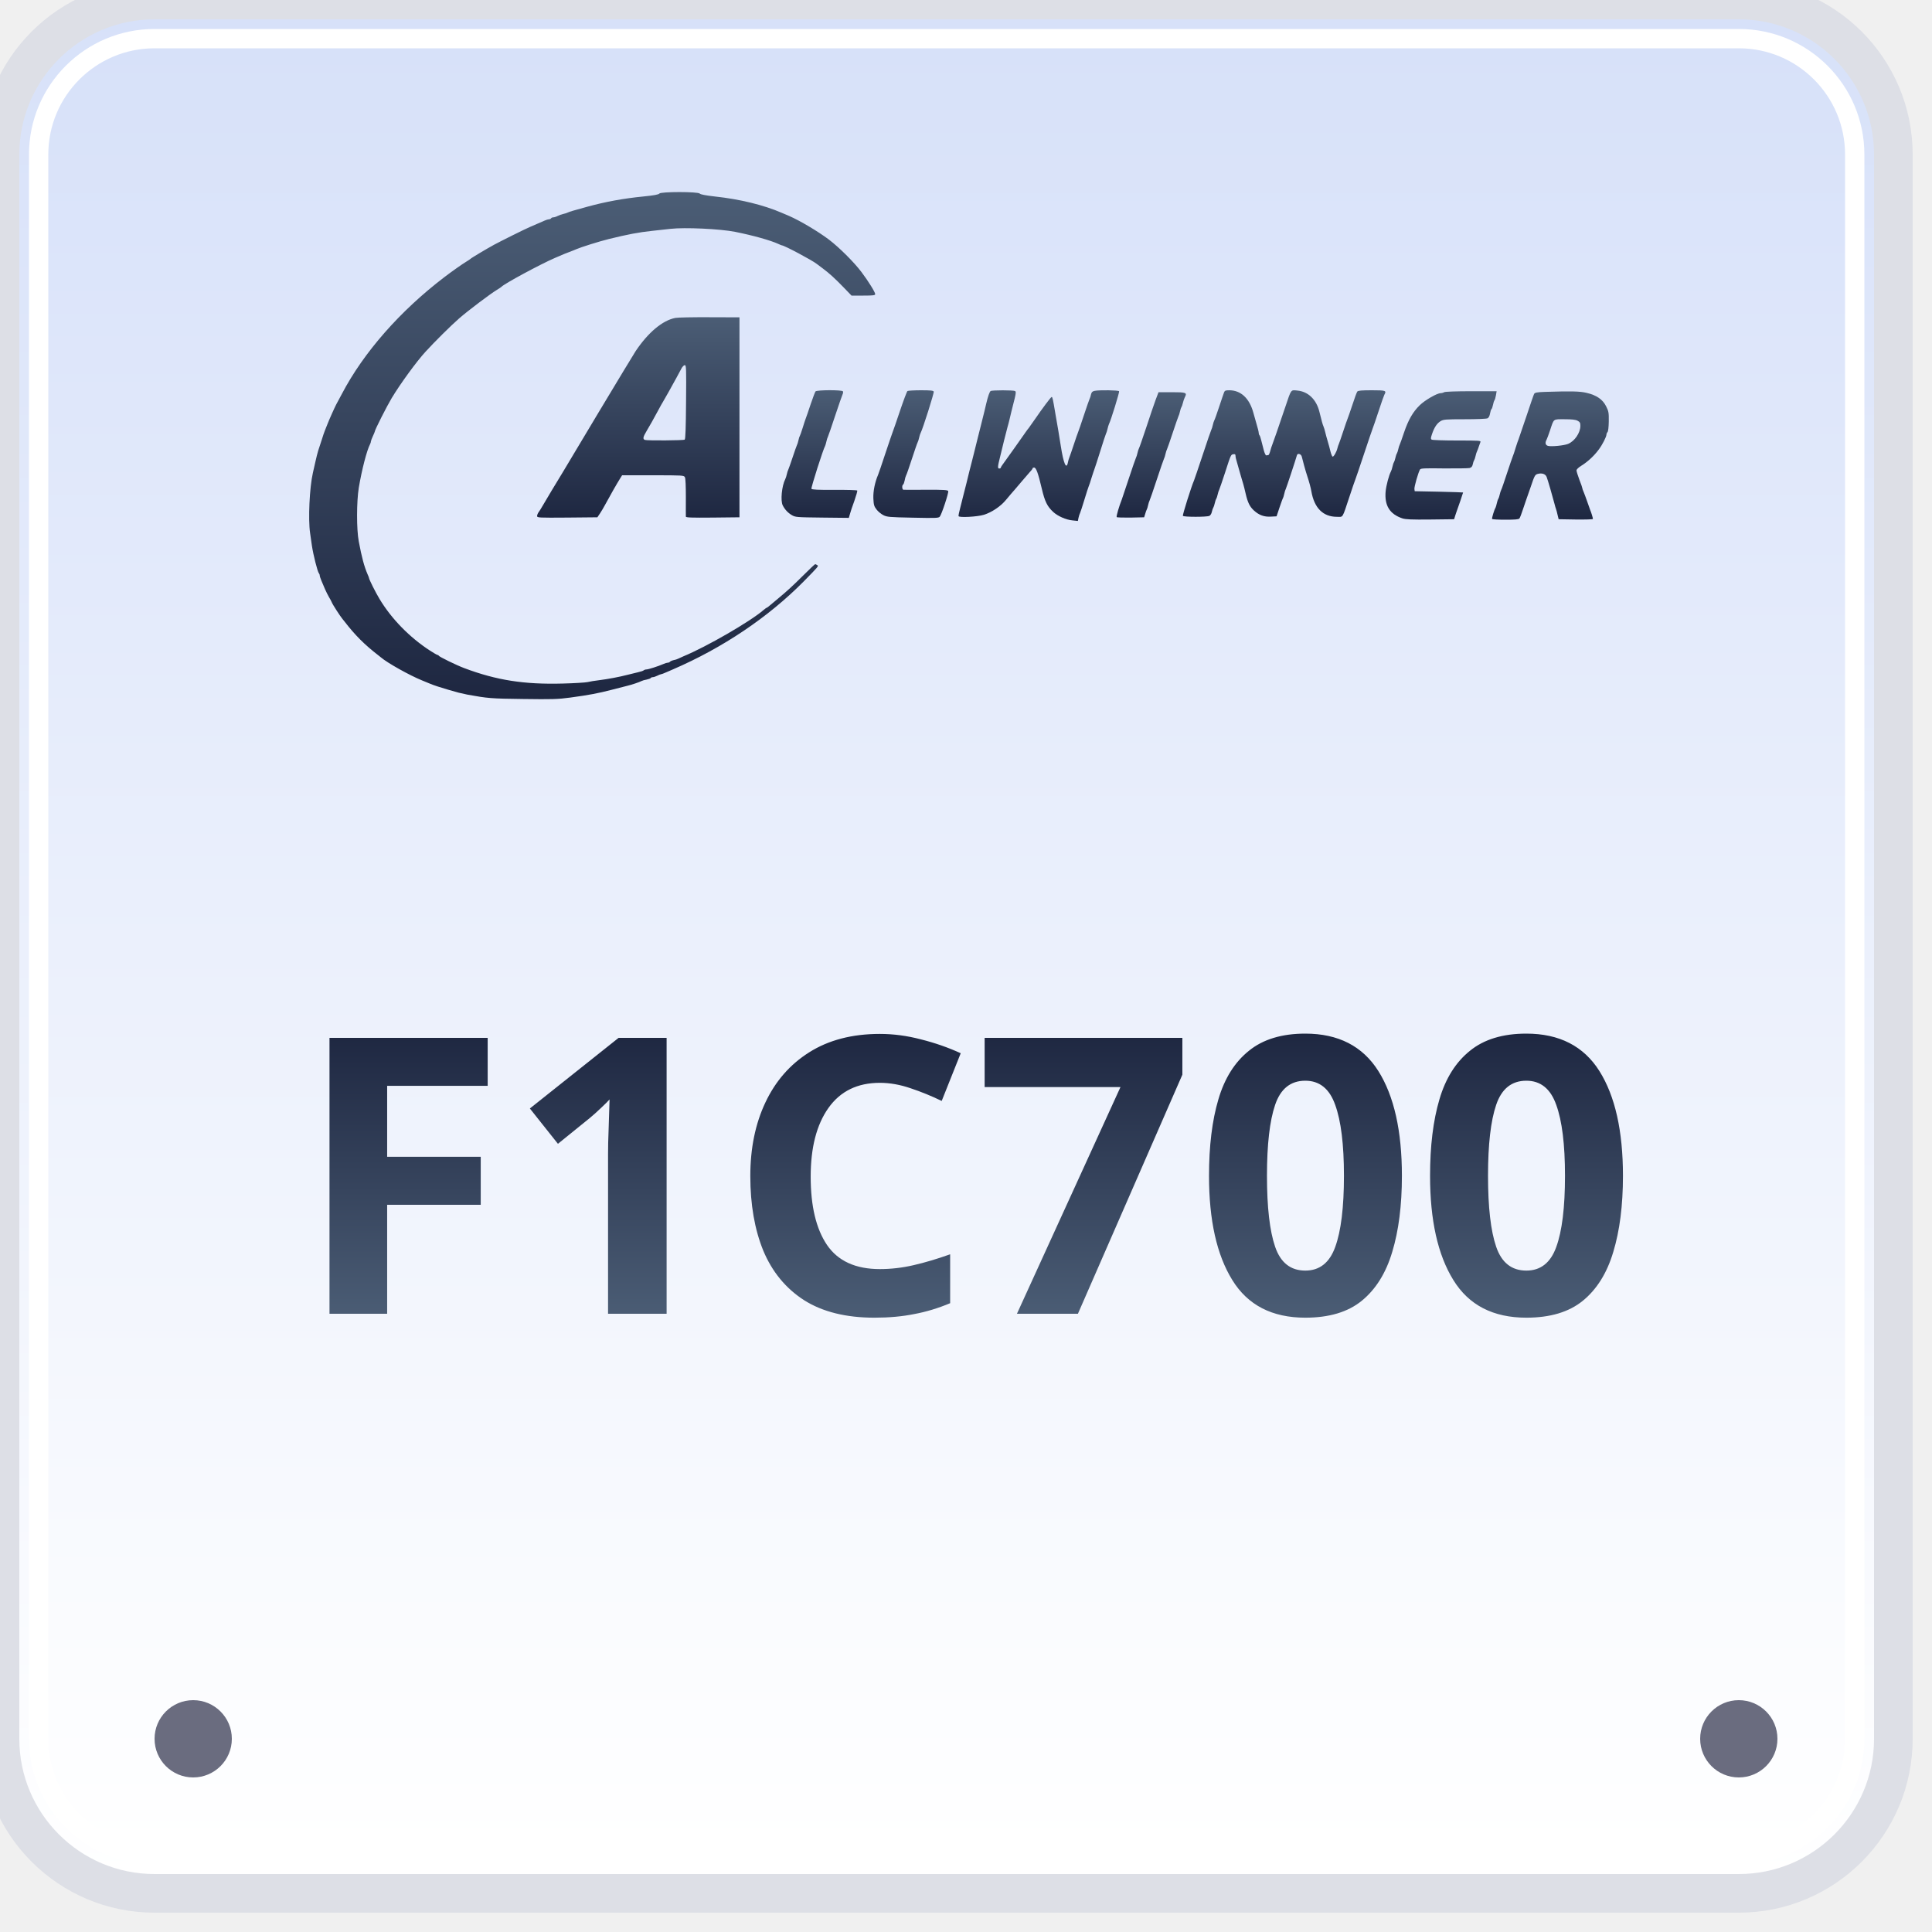
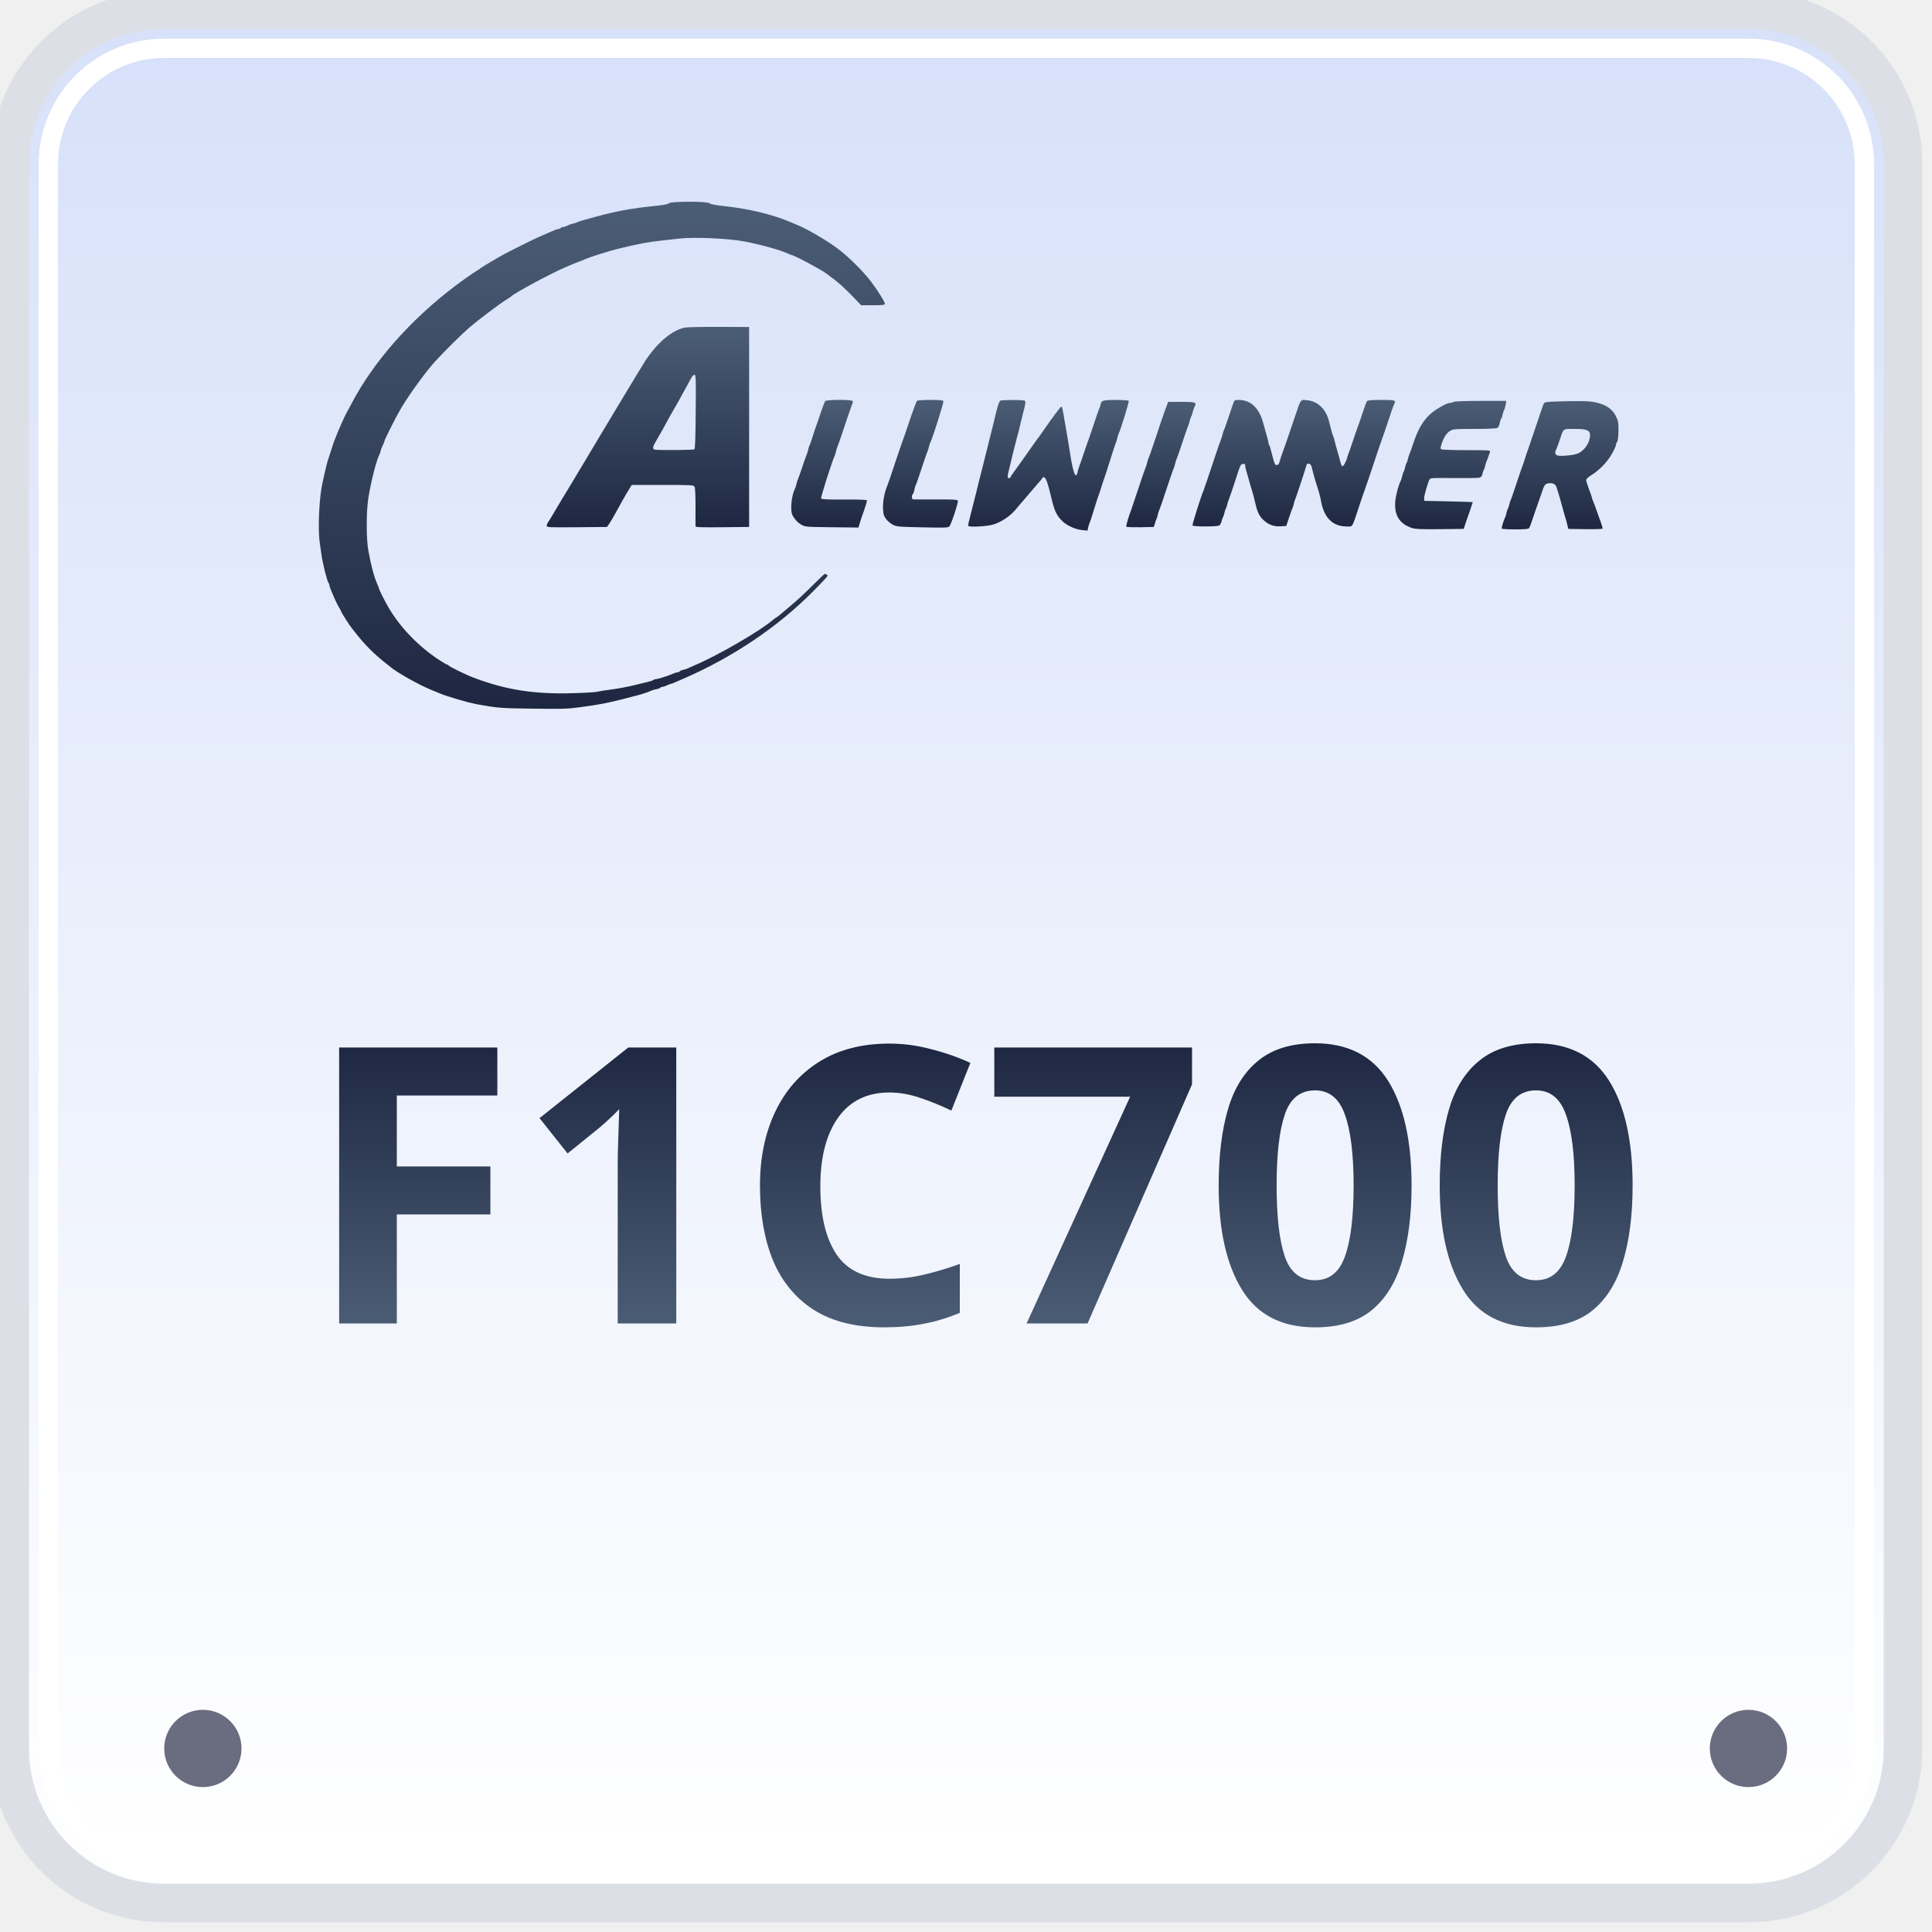
<svg xmlns="http://www.w3.org/2000/svg" width="100" height="100">
  <defs>
    <linearGradient id="soc_bg" x1="0%" y1="0%" x2="0%" y2="100%">
      <stop offset="0%" style="stop-color:#d7e1f9;stop-opacity:1" />
      <stop offset="100%" style="stop-color:#ffffff;stop-opacity:1" />
    </linearGradient>
    <linearGradient id="soc_name" x1="0%" y1="0%" x2="0%" y2="100%">
      <stop offset="0%" style="stop-color:#1e2741;stop-opacity:1" />
      <stop offset="100%" style="stop-color:#4b5d75;stop-opacity:1" />
    </linearGradient>
  </defs>
-   <rect width="98" height="98" fill="url(#soc_bg)" rx="8" stroke="#dddfe6" stroke-width="2" />
-   <rect x="2" y="2" width="94" height="94" fill="url(#soc_bg)" rx="6" stroke="#ffffff" stroke-width="1" />
-   <g transform="translate(16,80) scale(0.005,-0.005)" fill="url(#soc_name)">
-     <path d="M3625 13996 c-7 -10 -56 -19 -165 -30 -205 -20 -395 -55 -580 -106 -139 -38 -187 -52 -200 -59 -9 -5 -30 -12 -49 -16 -18 -4 -44 -13 -59 -21 -15 -8 -35 -14 -44 -14 -9 0 -20 -4 -23 -10 -3 -5 -13 -10 -22 -10 -8 0 -29 -6 -46 -14 -28 -13 -66 -29 -152 -66 -42 -17 -313 -152 -371 -184 -79 -43 -238 -138 -244 -146 -3 -3 -23 -17 -45 -30 -36 -21 -159 -108 -225 -159 -457 -348 -836 -779 -1061 -1209 -27 -50 -53 -100 -59 -110 -15 -28 -76 -164 -90 -202 -7 -19 -19 -48 -26 -65 -7 -16 -22 -61 -34 -100 -12 -38 -28 -88 -36 -110 -7 -22 -20 -74 -29 -115 -9 -41 -21 -93 -26 -115 -35 -152 -50 -481 -29 -622 6 -38 14 -97 19 -133 14 -94 58 -269 72 -284 5 -6 9 -16 9 -24 0 -7 8 -32 18 -55 10 -23 27 -62 37 -87 11 -25 29 -61 40 -80 12 -19 25 -44 29 -54 6 -19 90 -149 111 -173 5 -7 15 -18 20 -25 111 -144 209 -242 353 -353 7 -5 18 -15 25 -20 66 -57 298 -187 427 -239 36 -15 74 -31 85 -35 33 -14 105 -38 185 -61 41 -11 91 -25 110 -31 19 -5 60 -14 90 -20 210 -38 243 -41 575 -45 302 -4 357 -3 490 15 199 27 286 44 430 81 66 17 138 36 160 41 46 11 123 37 146 49 9 5 33 12 53 15 20 4 39 11 42 16 3 5 13 9 22 9 9 0 30 7 46 15 15 8 33 15 38 15 5 0 30 9 56 21 26 11 56 24 67 29 519 224 989 541 1355 911 154 157 156 159 140 169 -8 5 -18 10 -21 10 -4 0 -60 -53 -125 -118 -118 -117 -166 -160 -258 -237 -26 -22 -62 -52 -80 -67 -17 -15 -34 -28 -37 -28 -3 0 -19 -11 -35 -25 -136 -118 -589 -380 -829 -479 -22 -10 -47 -21 -55 -25 -9 -5 -30 -12 -48 -15 -17 -4 -34 -12 -37 -17 -4 -5 -13 -9 -22 -9 -8 0 -29 -6 -46 -14 -50 -22 -155 -56 -175 -56 -10 0 -22 -4 -28 -9 -5 -5 -31 -14 -59 -20 -27 -7 -77 -19 -110 -27 -85 -22 -197 -43 -290 -55 -44 -5 -99 -14 -123 -20 -24 -5 -139 -12 -255 -15 -400 -11 -688 34 -1022 160 -80 30 -258 117 -263 128 -2 5 -8 8 -13 8 -4 0 -40 20 -78 45 -211 137 -399 329 -523 536 -41 68 -108 202 -108 216 0 3 -6 19 -14 36 -36 83 -61 177 -92 342 -24 125 -23 413 0 555 31 185 83 388 117 452 5 10 9 23 9 30 1 7 9 31 20 53 11 22 19 44 20 48 0 17 126 265 176 348 88 146 256 377 349 478 87 96 264 272 347 344 90 79 323 255 393 297 22 13 42 27 45 30 24 30 408 237 555 300 28 12 59 25 70 30 11 5 45 19 75 30 30 11 64 25 75 30 50 22 238 81 335 105 203 50 310 70 450 85 52 6 138 15 190 21 150 17 513 0 670 -31 185 -37 367 -88 447 -125 17 -8 34 -15 37 -15 24 0 315 -155 361 -192 6 -5 33 -25 60 -45 70 -52 127 -104 220 -200 l80 -83 123 0 c101 0 122 3 122 15 0 20 -70 133 -143 230 -77 102 -229 253 -335 334 -114 86 -300 196 -412 245 -19 8 -55 23 -80 34 -185 80 -430 140 -690 168 -96 11 -149 21 -156 30 -17 21 -405 21 -419 0z" />
-     <path d="M3791 12709 c-133 -26 -282 -151 -411 -344 -18 -27 -192 -315 -387 -640 -194 -324 -357 -597 -362 -605 -32 -50 -216 -358 -225 -375 -6 -11 -19 -31 -28 -44 -10 -13 -18 -32 -18 -42 0 -19 12 -19 312 -17 l312 3 27 40 c15 22 40 65 56 95 39 73 120 216 150 263 l23 37 320 0 c309 0 320 -1 330 -20 7 -12 10 -92 10 -208 0 -103 -1 -193 0 -200 0 -10 59 -12 278 -10 l277 3 0 1035 0 1035 -310 1 c-170 1 -330 -2 -354 -7z m111 -871 c-2 -263 -6 -384 -14 -389 -14 -9 -390 -11 -412 -3 -24 9 -20 30 18 93 36 60 67 116 124 221 19 36 38 70 42 75 4 6 31 53 60 105 29 52 67 120 83 150 17 30 39 72 50 93 10 20 26 37 36 37 15 0 16 -33 13 -382z" />
-     <path d="M5242 11948 c-5 -7 -29 -69 -52 -138 -23 -69 -45 -134 -50 -145 -4 -11 -19 -54 -31 -95 -13 -41 -26 -79 -30 -85 -4 -5 -10 -26 -14 -45 -4 -19 -11 -41 -16 -50 -4 -8 -24 -64 -44 -125 -20 -60 -40 -117 -44 -125 -5 -9 -12 -31 -16 -50 -4 -19 -11 -41 -16 -50 -36 -70 -51 -224 -26 -272 22 -43 53 -76 93 -100 38 -22 47 -23 315 -26 l276 -3 11 38 c5 21 26 83 46 137 19 54 33 103 30 108 -3 5 -109 8 -236 7 -170 -1 -233 2 -238 11 -6 10 122 412 142 445 3 6 9 26 13 45 4 19 11 41 16 50 4 8 38 105 74 215 37 110 71 210 77 222 6 11 7 26 4 32 -10 16 -270 15 -284 -1z" />
-     <path d="M6194 11952 c-6 -4 -41 -97 -78 -207 -37 -110 -71 -209 -76 -220 -5 -11 -38 -110 -75 -220 -36 -110 -70 -209 -75 -220 -33 -76 -52 -171 -49 -244 3 -67 8 -83 32 -114 15 -21 47 -47 70 -59 39 -20 60 -22 307 -27 233 -5 266 -4 278 10 20 23 94 248 88 265 -5 12 -43 15 -228 14 -123 0 -229 -1 -235 0 -15 0 -18 46 -4 54 5 3 12 22 16 42 3 20 10 44 15 53 6 9 32 86 60 171 28 85 54 162 59 170 5 9 12 31 16 50 4 19 11 41 16 50 21 38 140 413 135 426 -4 11 -31 14 -133 14 -70 0 -133 -4 -139 -8z" />
-     <path d="M7055 11952 c-11 -7 -28 -55 -46 -132 -10 -44 -23 -98 -53 -217 -8 -32 -22 -87 -31 -123 -9 -36 -23 -92 -31 -125 -8 -33 -22 -87 -30 -120 -8 -33 -22 -86 -30 -117 -7 -32 -21 -84 -28 -115 -8 -32 -22 -85 -30 -118 -8 -33 -24 -96 -35 -139 -12 -44 -20 -84 -18 -89 5 -17 194 -7 262 14 81 25 172 86 227 152 24 29 47 57 53 63 16 18 56 64 115 134 30 35 67 78 82 95 16 16 28 33 28 38 0 4 7 7 15 7 21 0 42 -58 80 -220 31 -132 56 -182 117 -239 47 -44 134 -82 199 -88 l57 -6 7 34 c4 18 11 40 16 49 4 8 24 69 44 135 20 66 40 129 45 140 5 11 19 52 30 90 12 39 26 79 30 90 5 11 31 94 60 185 28 91 55 172 59 180 5 9 12 31 16 50 4 19 11 41 15 50 20 39 110 331 105 340 -7 11 -204 14 -253 4 -24 -5 -32 -13 -38 -37 -3 -17 -10 -38 -15 -47 -4 -8 -31 -85 -59 -170 -28 -85 -55 -164 -60 -175 -5 -11 -25 -69 -45 -130 -20 -60 -40 -119 -45 -130 -5 -11 -12 -35 -15 -52 -16 -81 -46 -10 -74 172 -5 33 -17 103 -25 155 -9 52 -23 136 -32 185 -24 144 -29 166 -37 166 -8 0 -94 -115 -177 -236 -25 -36 -52 -74 -60 -85 -8 -10 -21 -26 -28 -37 -7 -10 -35 -49 -62 -88 -27 -38 -55 -78 -62 -88 -25 -36 -108 -152 -123 -172 -8 -10 -15 -23 -15 -27 0 -4 -7 -8 -16 -8 -18 0 -17 19 10 125 8 33 26 107 40 165 15 58 31 121 36 140 6 19 15 55 21 80 10 44 22 93 54 219 12 52 13 66 3 73 -16 10 -239 10 -253 0z" />
-     <path d="M9471 11937 c-5 -12 -27 -78 -50 -147 -23 -69 -45 -132 -50 -140 -5 -9 -12 -31 -16 -50 -4 -19 -11 -41 -16 -50 -4 -8 -45 -125 -89 -260 -45 -135 -85 -254 -90 -265 -27 -60 -120 -357 -115 -365 8 -13 251 -13 275 0 10 5 22 24 25 42 4 18 11 38 15 43 4 6 11 26 15 45 4 19 11 40 15 45 4 6 11 26 15 45 4 19 11 41 16 50 4 8 31 87 60 175 62 193 61 189 88 193 16 3 21 -2 21 -17 0 -11 6 -40 14 -63 7 -24 23 -79 35 -123 13 -44 26 -91 31 -105 4 -14 16 -59 25 -100 21 -92 43 -136 86 -175 53 -48 106 -67 174 -63 l60 3 30 90 c17 50 33 95 37 100 3 6 9 26 13 45 4 19 11 41 16 50 6 12 97 285 115 348 7 24 43 13 50 -15 7 -32 41 -155 54 -193 22 -66 39 -129 45 -165 30 -174 121 -265 265 -265 67 0 52 -24 130 210 28 85 55 164 60 175 5 11 45 130 90 265 45 135 85 254 90 265 5 11 32 90 60 175 28 85 55 163 60 172 25 45 18 48 -129 48 -103 0 -141 -3 -150 -13 -6 -7 -29 -69 -51 -138 -23 -68 -45 -133 -50 -144 -5 -11 -25 -69 -45 -130 -20 -60 -40 -119 -45 -130 -5 -11 -12 -31 -15 -45 -10 -41 -39 -90 -50 -87 -5 2 -15 26 -22 53 -6 27 -19 74 -28 104 -9 30 -21 73 -26 95 -5 22 -13 49 -18 60 -9 19 -20 61 -42 150 -31 129 -117 212 -229 222 -69 7 -62 17 -124 -168 -70 -209 -127 -372 -136 -394 -5 -11 -14 -39 -20 -62 -6 -24 -15 -44 -20 -44 -6 -1 -15 -2 -22 -3 -6 -1 -17 23 -25 52 -7 28 -19 74 -26 101 -6 27 -15 53 -20 57 -4 4 -7 15 -7 24 0 9 -9 48 -21 86 -11 38 -27 94 -35 124 -41 148 -129 229 -247 230 -40 0 -49 -3 -56 -23z" />
-     <path d="M11750 11940 c-8 -5 -25 -10 -36 -10 -39 0 -164 -73 -217 -125 -70 -68 -118 -151 -162 -281 -20 -60 -40 -116 -44 -124 -5 -9 -12 -31 -16 -50 -4 -19 -11 -39 -15 -45 -4 -5 -11 -26 -15 -45 -4 -19 -11 -39 -15 -45 -4 -5 -11 -26 -15 -45 -4 -19 -11 -41 -16 -50 -21 -39 -49 -146 -55 -207 -13 -146 42 -235 173 -279 33 -11 96 -14 289 -12 l247 3 9 30 c5 17 12 37 15 45 13 34 70 200 69 202 -1 1 -113 5 -251 8 l-250 5 -3 23 c-3 22 40 173 58 202 7 12 47 14 247 11 132 -1 251 1 265 4 20 5 29 15 34 38 3 18 10 37 14 42 4 6 11 26 15 45 4 19 11 41 16 50 4 8 12 29 17 45 6 17 13 38 17 48 7 16 -9 17 -241 17 -137 0 -255 4 -263 9 -11 7 -11 16 3 57 23 69 51 111 88 134 30 18 51 20 251 20 124 0 226 4 237 10 11 6 21 26 25 50 4 22 10 42 15 45 4 3 11 22 15 42 4 21 11 43 15 48 5 6 12 30 16 53 l7 42 -264 0 c-153 0 -270 -4 -279 -10z" />
-     <path d="M12788 11943 c-80 -3 -99 -7 -107 -21 -5 -9 -41 -114 -80 -232 -40 -118 -76 -224 -80 -235 -5 -11 -19 -51 -31 -90 -11 -38 -25 -79 -30 -90 -5 -11 -32 -90 -60 -175 -28 -85 -54 -162 -59 -170 -5 -9 -12 -31 -16 -50 -4 -19 -11 -39 -15 -45 -4 -5 -11 -26 -15 -45 -4 -19 -10 -39 -13 -45 -14 -22 -40 -110 -36 -117 3 -5 65 -8 138 -8 99 0 136 3 145 13 6 8 22 49 36 93 15 43 29 86 32 94 3 8 25 71 49 140 39 116 44 126 72 134 44 12 81 0 93 -32 11 -27 61 -200 81 -277 5 -22 13 -47 16 -55 3 -8 11 -35 16 -60 l11 -45 178 -3 c97 -1 177 1 177 6 0 10 -17 67 -30 97 -4 11 -18 49 -30 85 -12 36 -29 79 -36 97 -8 17 -14 35 -14 40 0 5 -13 44 -30 86 -16 43 -30 87 -30 97 0 11 19 30 50 49 65 40 133 103 180 167 39 52 80 133 80 156 0 8 5 19 11 25 7 7 12 52 13 111 1 90 -1 103 -28 157 -36 71 -99 114 -201 138 -69 17 -162 19 -437 10z m342 -298 c25 -13 30 -22 30 -53 0 -72 -59 -159 -127 -187 -40 -17 -171 -30 -207 -21 -28 7 -34 32 -16 64 5 9 21 53 36 97 41 124 29 115 150 115 75 0 114 -4 134 -15z" />
-     <path d="M8762 11858 c-17 -46 -60 -173 -96 -283 -37 -110 -70 -207 -75 -215 -5 -9 -12 -31 -16 -50 -4 -19 -11 -41 -16 -50 -4 -8 -38 -105 -74 -215 -37 -110 -69 -207 -72 -215 -28 -69 -59 -176 -53 -183 3 -4 69 -6 145 -5 l139 3 11 35 c5 19 13 40 16 45 4 6 10 26 14 45 4 19 11 41 16 50 4 8 38 105 74 215 36 110 70 207 74 215 5 9 12 31 16 50 4 19 11 41 16 50 4 8 31 85 59 170 28 85 55 162 59 170 5 9 12 31 16 50 4 19 11 40 15 45 4 6 11 25 15 43 4 18 13 45 20 59 26 49 15 53 -135 53 l-137 0 -31 -82z" />
+   <g transform="translate(0.5,0.5)">
+     <rect x="0" y="0" width="98" height="98" fill="url(#soc_bg)" rx="8" stroke="#dddfe6" stroke-width="2" />
+     <rect x="2" y="2" width="94" height="94" fill="url(#soc_bg)" rx="6" stroke="#ffffff" stroke-width="1" />
+     <g transform="translate(16,80) scale(0.005,-0.005)" fill="url(#soc_name)">
+       <path d="M3625 13996 c-7 -10 -56 -19 -165 -30 -205 -20 -395 -55 -580 -106 -139 -38 -187 -52 -200 -59 -9 -5 -30 -12 -49 -16 -18 -4 -44 -13 -59 -21 -15 -8 -35 -14 -44 -14 -9 0 -20 -4 -23 -10 -3 -5 -13 -10 -22 -10 -8 0 -29 -6 -46 -14 -28 -13 -66 -29 -152 -66 -42 -17 -313 -152 -371 -184 -79 -43 -238 -138 -244 -146 -3 -3 -23 -17 -45 -30 -36 -21 -159 -108 -225 -159 -457 -348 -836 -779 -1061 -1209 -27 -50 -53 -100 -59 -110 -15 -28 -76 -164 -90 -202 -7 -19 -19 -48 -26 -65 -7 -16 -22 -61 -34 -100 -12 -38 -28 -88 -36 -110 -7 -22 -20 -74 -29 -115 -9 -41 -21 -93 -26 -115 -35 -152 -50 -481 -29 -622 6 -38 14 -97 19 -133 14 -94 58 -269 72 -284 5 -6 9 -16 9 -24 0 -7 8 -32 18 -55 10 -23 27 -62 37 -87 11 -25 29 -61 40 -80 12 -19 25 -44 29 -54 6 -19 90 -149 111 -173 5 -7 15 -18 20 -25 111 -144 209 -242 353 -353 7 -5 18 -15 25 -20 66 -57 298 -187 427 -239 36 -15 74 -31 85 -35 33 -14 105 -38 185 -61 41 -11 91 -25 110 -31 19 -5 60 -14 90 -20 210 -38 243 -41 575 -45 302 -4 357 -3 490 15 199 27 286 44 430 81 66 17 138 36 160 41 46 11 123 37 146 49 9 5 33 12 53 15 20 4 39 11 42 16 3 5 13 9 22 9 9 0 30 7 46 15 15 8 33 15 38 15 5 0 30 9 56 21 26 11 56 24 67 29 519 224 989 541 1355 911 154 157 156 159 140 169 -8 5 -18 10 -21 10 -4 0 -60 -53 -125 -118 -118 -117 -166 -160 -258 -237 -26 -22 -62 -52 -80 -67 -17 -15 -34 -28 -37 -28 -3 0 -19 -11 -35 -25 -136 -118 -589 -380 -829 -479 -22 -10 -47 -21 -55 -25 -9 -5 -30 -12 -48 -15 -17 -4 -34 -12 -37 -17 -4 -5 -13 -9 -22 -9 -8 0 -29 -6 -46 -14 -50 -22 -155 -56 -175 -56 -10 0 -22 -4 -28 -9 -5 -5 -31 -14 -59 -20 -27 -7 -77 -19 -110 -27 -85 -22 -197 -43 -290 -55 -44 -5 -99 -14 -123 -20 -24 -5 -139 -12 -255 -15 -400 -11 -688 34 -1022 160 -80 30 -258 117 -263 128 -2 5 -8 8 -13 8 -4 0 -40 20 -78 45 -211 137 -399 329 -523 536 -41 68 -108 202 -108 216 0 3 -6 19 -14 36 -36 83 -61 177 -92 342 -24 125 -23 413 0 555 31 185 83 388 117 452 5 10 9 23 9 30 1 7 9 31 20 53 11 22 19 44 20 48 0 17 126 265 176 348 88 146 256 377 349 478 87 96 264 272 347 344 90 79 323 255 393 297 22 13 42 27 45 30 24 30 408 237 555 300 28 12 59 25 70 30 11 5 45 19 75 30 30 11 64 25 75 30 50 22 238 81 335 105 203 50 310 70 450 85 52 6 138 15 190 21 150 17 513 0 670 -31 185 -37 367 -88 447 -125 17 -8 34 -15 37 -15 24 0 315 -155 361 -192 6 -5 33 -25 60 -45 70 -52 127 -104 220 -200 l80 -83 123 0 c101 0 122 3 122 15 0 20 -70 133 -143 230 -77 102 -229 253 -335 334 -114 86 -300 196 -412 245 -19 8 -55 23 -80 34 -185 80 -430 140 -690 168 -96 11 -149 21 -156 30 -17 21 -405 21 -419 0z" />
+       <path d="M3791 12709 c-133 -26 -282 -151 -411 -344 -18 -27 -192 -315 -387 -640 -194 -324 -357 -597 -362 -605 -32 -50 -216 -358 -225 -375 -6 -11 -19 -31 -28 -44 -10 -13 -18 -32 -18 -42 0 -19 12 -19 312 -17 l312 3 27 40 c15 22 40 65 56 95 39 73 120 216 150 263 l23 37 320 0 c309 0 320 -1 330 -20 7 -12 10 -92 10 -208 0 -103 -1 -193 0 -200 0 -10 59 -12 278 -10 l277 3 0 1035 0 1035 -310 1 c-170 1 -330 -2 -354 -7z m111 -871 c-2 -263 -6 -384 -14 -389 -14 -9 -390 -11 -412 -3 -24 9 -20 30 18 93 36 60 67 116 124 221 19 36 38 70 42 75 4 6 31 53 60 105 29 52 67 120 83 150 17 30 39 72 50 93 10 20 26 37 36 37 15 0 16 -33 13 -382z" />
+       <path d="M5242 11948 c-5 -7 -29 -69 -52 -138 -23 -69 -45 -134 -50 -145 -4 -11 -19 -54 -31 -95 -13 -41 -26 -79 -30 -85 -4 -5 -10 -26 -14 -45 -4 -19 -11 -41 -16 -50 -4 -8 -24 -64 -44 -125 -20 -60 -40 -117 -44 -125 -5 -9 -12 -31 -16 -50 -4 -19 -11 -41 -16 -50 -36 -70 -51 -224 -26 -272 22 -43 53 -76 93 -100 38 -22 47 -23 315 -26 l276 -3 11 38 c5 21 26 83 46 137 19 54 33 103 30 108 -3 5 -109 8 -236 7 -170 -1 -233 2 -238 11 -6 10 122 412 142 445 3 6 9 26 13 45 4 19 11 41 16 50 4 8 38 105 74 215 37 110 71 210 77 222 6 11 7 26 4 32 -10 16 -270 15 -284 -1z" />
+       <path d="M6194 11952 c-6 -4 -41 -97 -78 -207 -37 -110 -71 -209 -76 -220 -5 -11 -38 -110 -75 -220 -36 -110 -70 -209 -75 -220 -33 -76 -52 -171 -49 -244 3 -67 8 -83 32 -114 15 -21 47 -47 70 -59 39 -20 60 -22 307 -27 233 -5 266 -4 278 10 20 23 94 248 88 265 -5 12 -43 15 -228 14 -123 0 -229 -1 -235 0 -15 0 -18 46 -4 54 5 3 12 22 16 42 3 20 10 44 15 53 6 9 32 86 60 171 28 85 54 162 59 170 5 9 12 31 16 50 4 19 11 41 16 50 21 38 140 413 135 426 -4 11 -31 14 -133 14 -70 0 -133 -4 -139 -8z" />
+       <path d="M7055 11952 c-11 -7 -28 -55 -46 -132 -10 -44 -23 -98 -53 -217 -8 -32 -22 -87 -31 -123 -9 -36 -23 -92 -31 -125 -8 -33 -22 -87 -30 -120 -8 -33 -22 -86 -30 -117 -7 -32 -21 -84 -28 -115 -8 -32 -22 -85 -30 -118 -8 -33 -24 -96 -35 -139 -12 -44 -20 -84 -18 -89 5 -17 194 -7 262 14 81 25 172 86 227 152 24 29 47 57 53 63 16 18 56 64 115 134 30 35 67 78 82 95 16 16 28 33 28 38 0 4 7 7 15 7 21 0 42 -58 80 -220 31 -132 56 -182 117 -239 47 -44 134 -82 199 -88 l57 -6 7 34 c4 18 11 40 16 49 4 8 24 69 44 135 20 66 40 129 45 140 5 11 19 52 30 90 12 39 26 79 30 90 5 11 31 94 60 185 28 91 55 172 59 180 5 9 12 31 16 50 4 19 11 41 15 50 20 39 110 331 105 340 -7 11 -204 14 -253 4 -24 -5 -32 -13 -38 -37 -3 -17 -10 -38 -15 -47 -4 -8 -31 -85 -59 -170 -28 -85 -55 -164 -60 -175 -5 -11 -25 -69 -45 -130 -20 -60 -40 -119 -45 -130 -5 -11 -12 -35 -15 -52 -16 -81 -46 -10 -74 172 -5 33 -17 103 -25 155 -9 52 -23 136 -32 185 -24 144 -29 166 -37 166 -8 0 -94 -115 -177 -236 -25 -36 -52 -74 -60 -85 -8 -10 -21 -26 -28 -37 -7 -10 -35 -49 -62 -88 -27 -38 -55 -78 -62 -88 -25 -36 -108 -152 -123 -172 -8 -10 -15 -23 -15 -27 0 -4 -7 -8 -16 -8 -18 0 -17 19 10 125 8 33 26 107 40 165 15 58 31 121 36 140 6 19 15 55 21 80 10 44 22 93 54 219 12 52 13 66 3 73 -16 10 -239 10 -253 0z" />
+       <path d="M9471 11937 c-5 -12 -27 -78 -50 -147 -23 -69 -45 -132 -50 -140 -5 -9 -12 -31 -16 -50 -4 -19 -11 -41 -16 -50 -4 -8 -45 -125 -89 -260 -45 -135 -85 -254 -90 -265 -27 -60 -120 -357 -115 -365 8 -13 251 -13 275 0 10 5 22 24 25 42 4 18 11 38 15 43 4 6 11 26 15 45 4 19 11 40 15 45 4 6 11 26 15 45 4 19 11 41 16 50 4 8 31 87 60 175 62 193 61 189 88 193 16 3 21 -2 21 -17 0 -11 6 -40 14 -63 7 -24 23 -79 35 -123 13 -44 26 -91 31 -105 4 -14 16 -59 25 -100 21 -92 43 -136 86 -175 53 -48 106 -67 174 -63 l60 3 30 90 c17 50 33 95 37 100 3 6 9 26 13 45 4 19 11 41 16 50 6 12 97 285 115 348 7 24 43 13 50 -15 7 -32 41 -155 54 -193 22 -66 39 -129 45 -165 30 -174 121 -265 265 -265 67 0 52 -24 130 210 28 85 55 164 60 175 5 11 45 130 90 265 45 135 85 254 90 265 5 11 32 90 60 175 28 85 55 163 60 172 25 45 18 48 -129 48 -103 0 -141 -3 -150 -13 -6 -7 -29 -69 -51 -138 -23 -68 -45 -133 -50 -144 -5 -11 -25 -69 -45 -130 -20 -60 -40 -119 -45 -130 -5 -11 -12 -31 -15 -45 -10 -41 -39 -90 -50 -87 -5 2 -15 26 -22 53 -6 27 -19 74 -28 104 -9 30 -21 73 -26 95 -5 22 -13 49 -18 60 -9 19 -20 61 -42 150 -31 129 -117 212 -229 222 -69 7 -62 17 -124 -168 -70 -209 -127 -372 -136 -394 -5 -11 -14 -39 -20 -62 -6 -24 -15 -44 -20 -44 -6 -1 -15 -2 -22 -3 -6 -1 -17 23 -25 52 -7 28 -19 74 -26 101 -6 27 -15 53 -20 57 -4 4 -7 15 -7 24 0 9 -9 48 -21 86 -11 38 -27 94 -35 124 -41 148 -129 229 -247 230 -40 0 -49 -3 -56 -23z" />
+       <path d="M11750 11940 c-8 -5 -25 -10 -36 -10 -39 0 -164 -73 -217 -125 -70 -68 -118 -151 -162 -281 -20 -60 -40 -116 -44 -124 -5 -9 -12 -31 -16 -50 -4 -19 -11 -39 -15 -45 -4 -5 -11 -26 -15 -45 -4 -19 -11 -39 -15 -45 -4 -5 -11 -26 -15 -45 -4 -19 -11 -41 -16 -50 -21 -39 -49 -146 -55 -207 -13 -146 42 -235 173 -279 33 -11 96 -14 289 -12 l247 3 9 30 c5 17 12 37 15 45 13 34 70 200 69 202 -1 1 -113 5 -251 8 l-250 5 -3 23 c-3 22 40 173 58 202 7 12 47 14 247 11 132 -1 251 1 265 4 20 5 29 15 34 38 3 18 10 37 14 42 4 6 11 26 15 45 4 19 11 41 16 50 4 8 12 29 17 45 6 17 13 38 17 48 7 16 -9 17 -241 17 -137 0 -255 4 -263 9 -11 7 -11 16 3 57 23 69 51 111 88 134 30 18 51 20 251 20 124 0 226 4 237 10 11 6 21 26 25 50 4 22 10 42 15 45 4 3 11 22 15 42 4 21 11 43 15 48 5 6 12 30 16 53 l7 42 -264 0 c-153 0 -270 -4 -279 -10z" />
+       <path d="M12788 11943 c-80 -3 -99 -7 -107 -21 -5 -9 -41 -114 -80 -232 -40 -118 -76 -224 -80 -235 -5 -11 -19 -51 -31 -90 -11 -38 -25 -79 -30 -90 -5 -11 -32 -90 -60 -175 -28 -85 -54 -162 -59 -170 -5 -9 -12 -31 -16 -50 -4 -19 -11 -39 -15 -45 -4 -5 -11 -26 -15 -45 -4 -19 -10 -39 -13 -45 -14 -22 -40 -110 -36 -117 3 -5 65 -8 138 -8 99 0 136 3 145 13 6 8 22 49 36 93 15 43 29 86 32 94 3 8 25 71 49 140 39 116 44 126 72 134 44 12 81 0 93 -32 11 -27 61 -200 81 -277 5 -22 13 -47 16 -55 3 -8 11 -35 16 -60 l11 -45 178 -3 c97 -1 177 1 177 6 0 10 -17 67 -30 97 -4 11 -18 49 -30 85 -12 36 -29 79 -36 97 -8 17 -14 35 -14 40 0 5 -13 44 -30 86 -16 43 -30 87 -30 97 0 11 19 30 50 49 65 40 133 103 180 167 39 52 80 133 80 156 0 8 5 19 11 25 7 7 12 52 13 111 1 90 -1 103 -28 157 -36 71 -99 114 -201 138 -69 17 -162 19 -437 10z m342 -298 c25 -13 30 -22 30 -53 0 -72 -59 -159 -127 -187 -40 -17 -171 -30 -207 -21 -28 7 -34 32 -16 64 5 9 21 53 36 97 41 124 29 115 150 115 75 0 114 -4 134 -15z" />
+       <path d="M8762 11858 c-17 -46 -60 -173 -96 -283 -37 -110 -70 -207 -75 -215 -5 -9 -12 -31 -16 -50 -4 -19 -11 -41 -16 -50 -4 -8 -38 -105 -74 -215 -37 -110 -69 -207 -72 -215 -28 -69 -59 -176 -53 -183 3 -4 69 -6 145 -5 l139 3 11 35 c5 19 13 40 16 45 4 6 10 26 14 45 4 19 11 41 16 50 4 8 38 105 74 215 36 110 70 207 74 215 5 9 12 31 16 50 4 19 11 41 16 50 4 8 31 85 59 170 28 85 55 162 59 170 5 9 12 31 16 50 4 19 11 40 15 45 4 6 11 25 15 43 4 18 13 45 20 59 26 49 15 53 -135 53 l-137 0 -31 -82z" />
+     </g>
+     <text x="50" y="68" fill="url(#soc_name)" text-anchor="middle">
+       <tspan font-weight="600" font-size="20" font-family="Adobe Heiti Std, sans-serif">F1C700</tspan>
+     </text>
+     <circle cx="10" cy="90" r="2" fill="#6a6c7f" />
+     <circle cx="90" cy="90" r="2" fill="#6a6c7f" />
  </g>
-   <text x="50" y="68" fill="url(#soc_name)" text-anchor="middle">
-     <tspan font-weight="600" font-size="20" font-family="Adobe Heiti Std, sans-serif">F1C700</tspan>
-   </text>
-   <circle cx="10" cy="90" r="2" fill="#6a6c7f" />
-   <circle cx="90" cy="90" r="2" fill="#6a6c7f" />
</svg>
